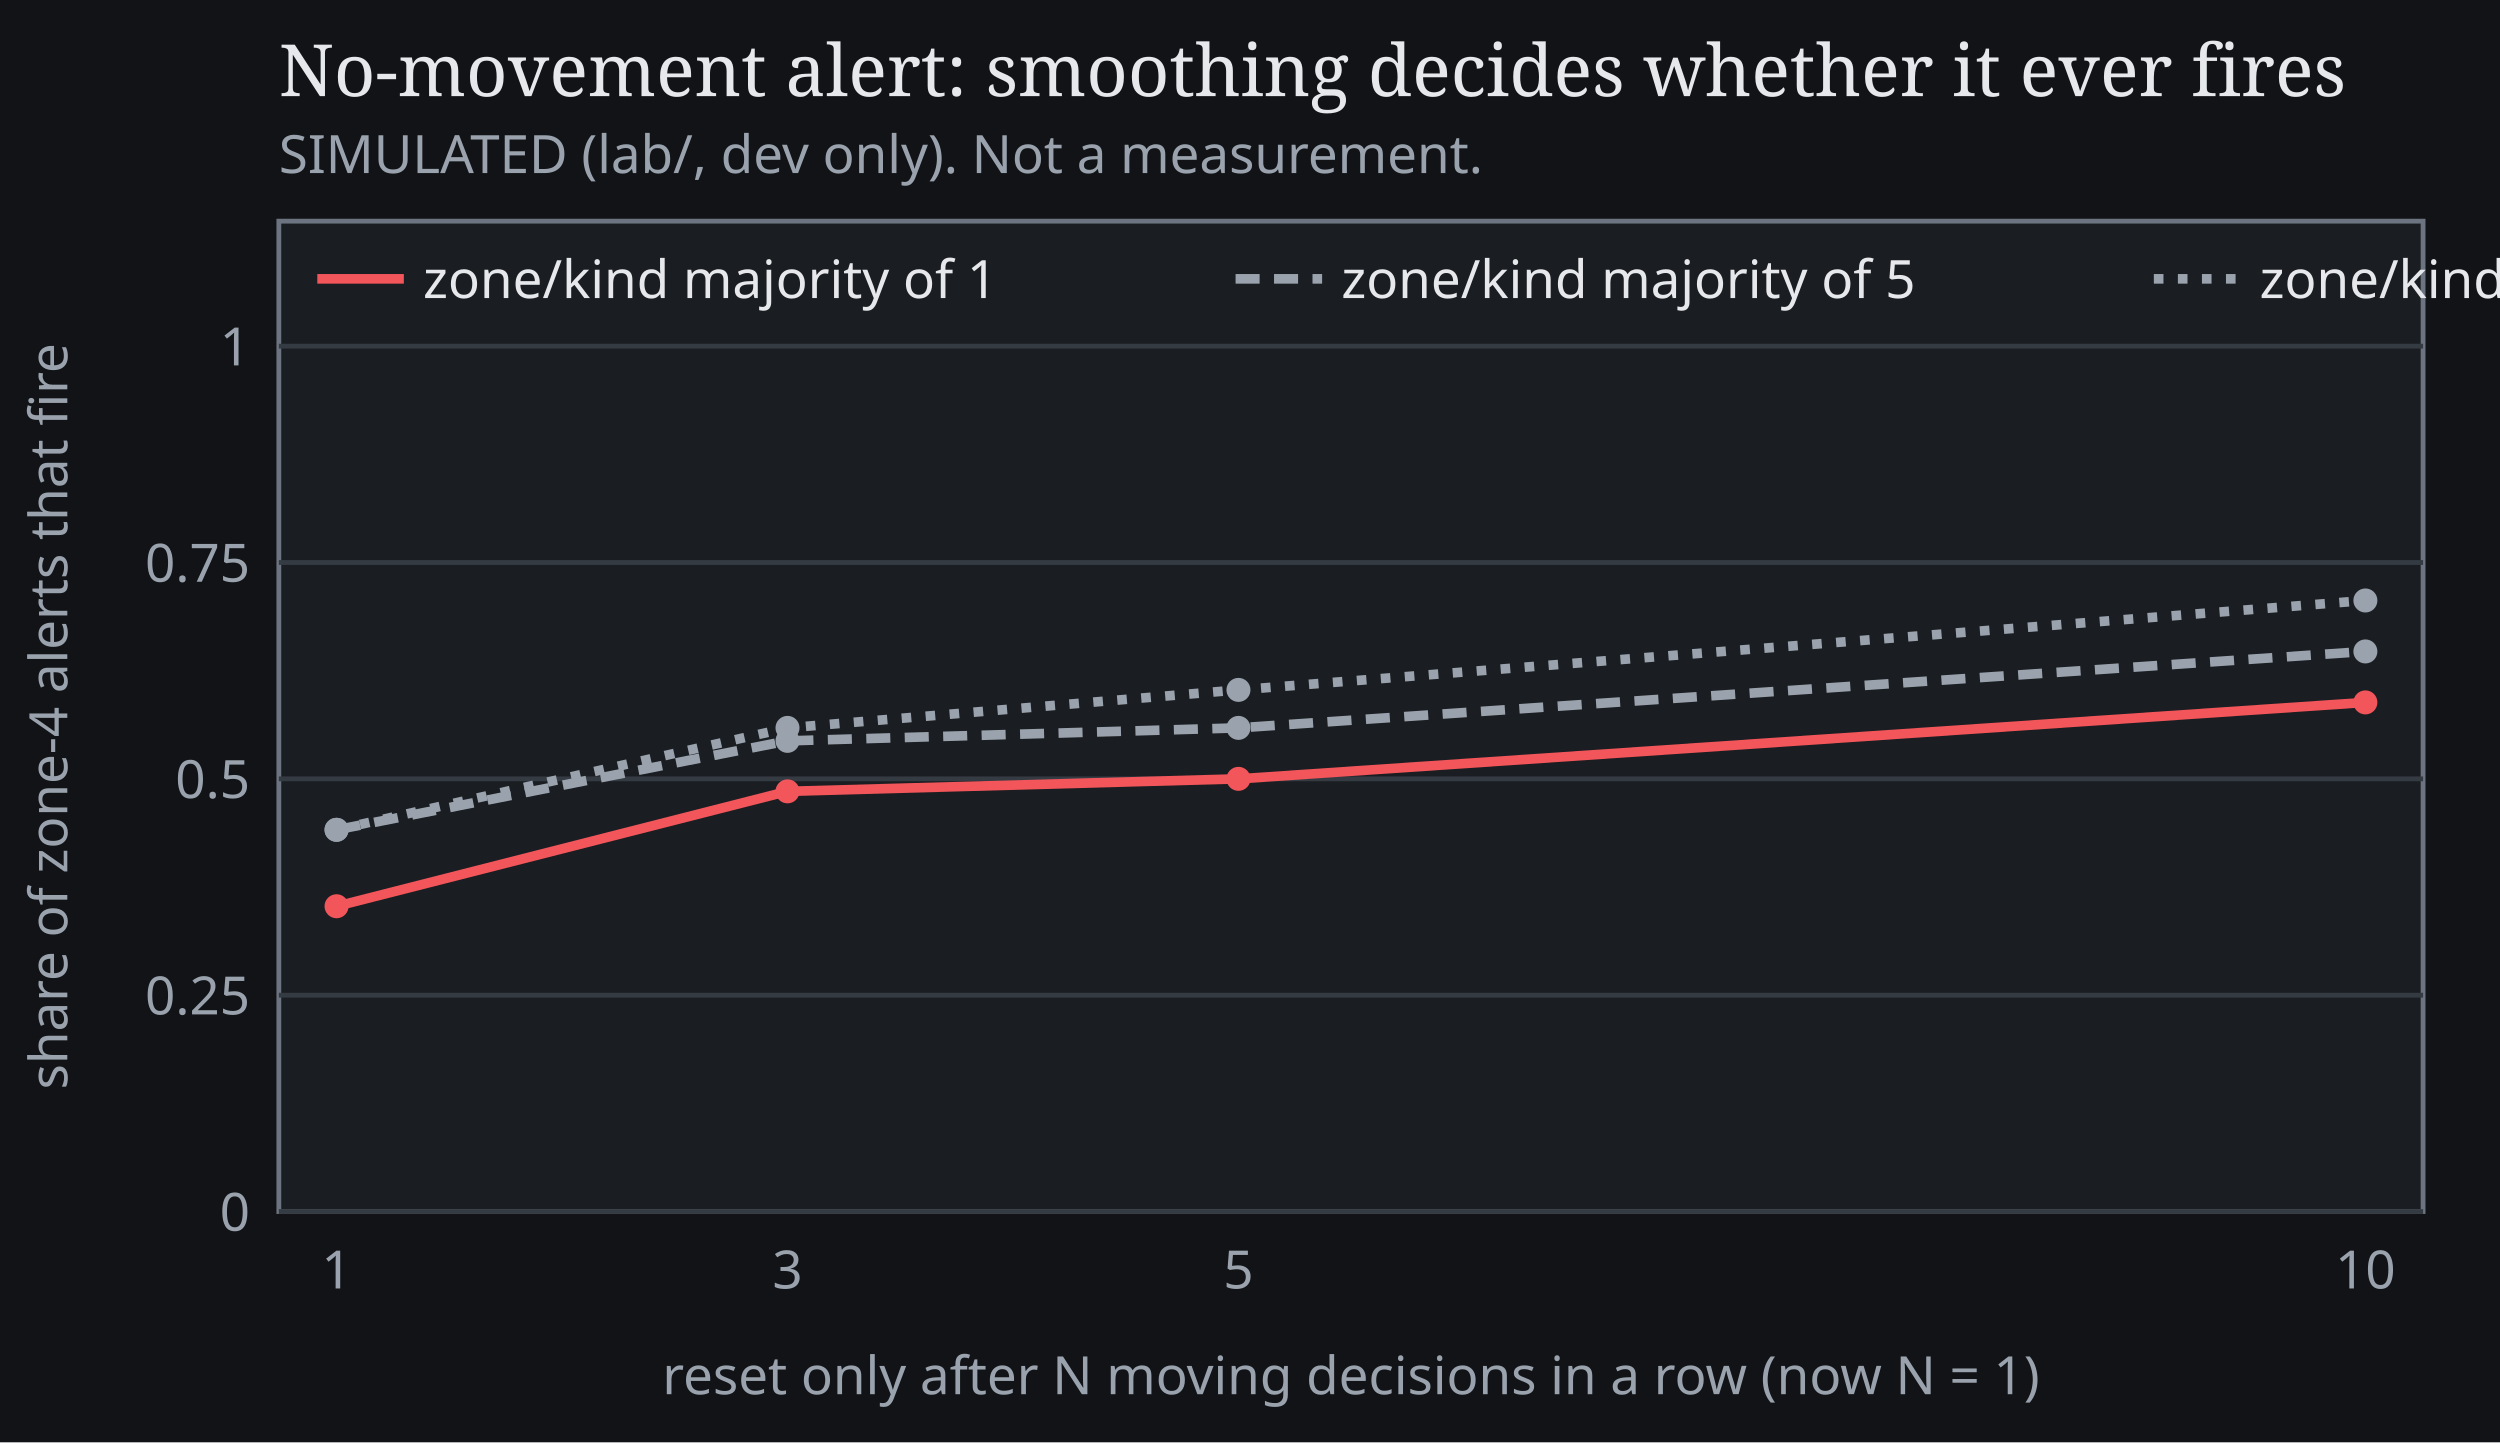
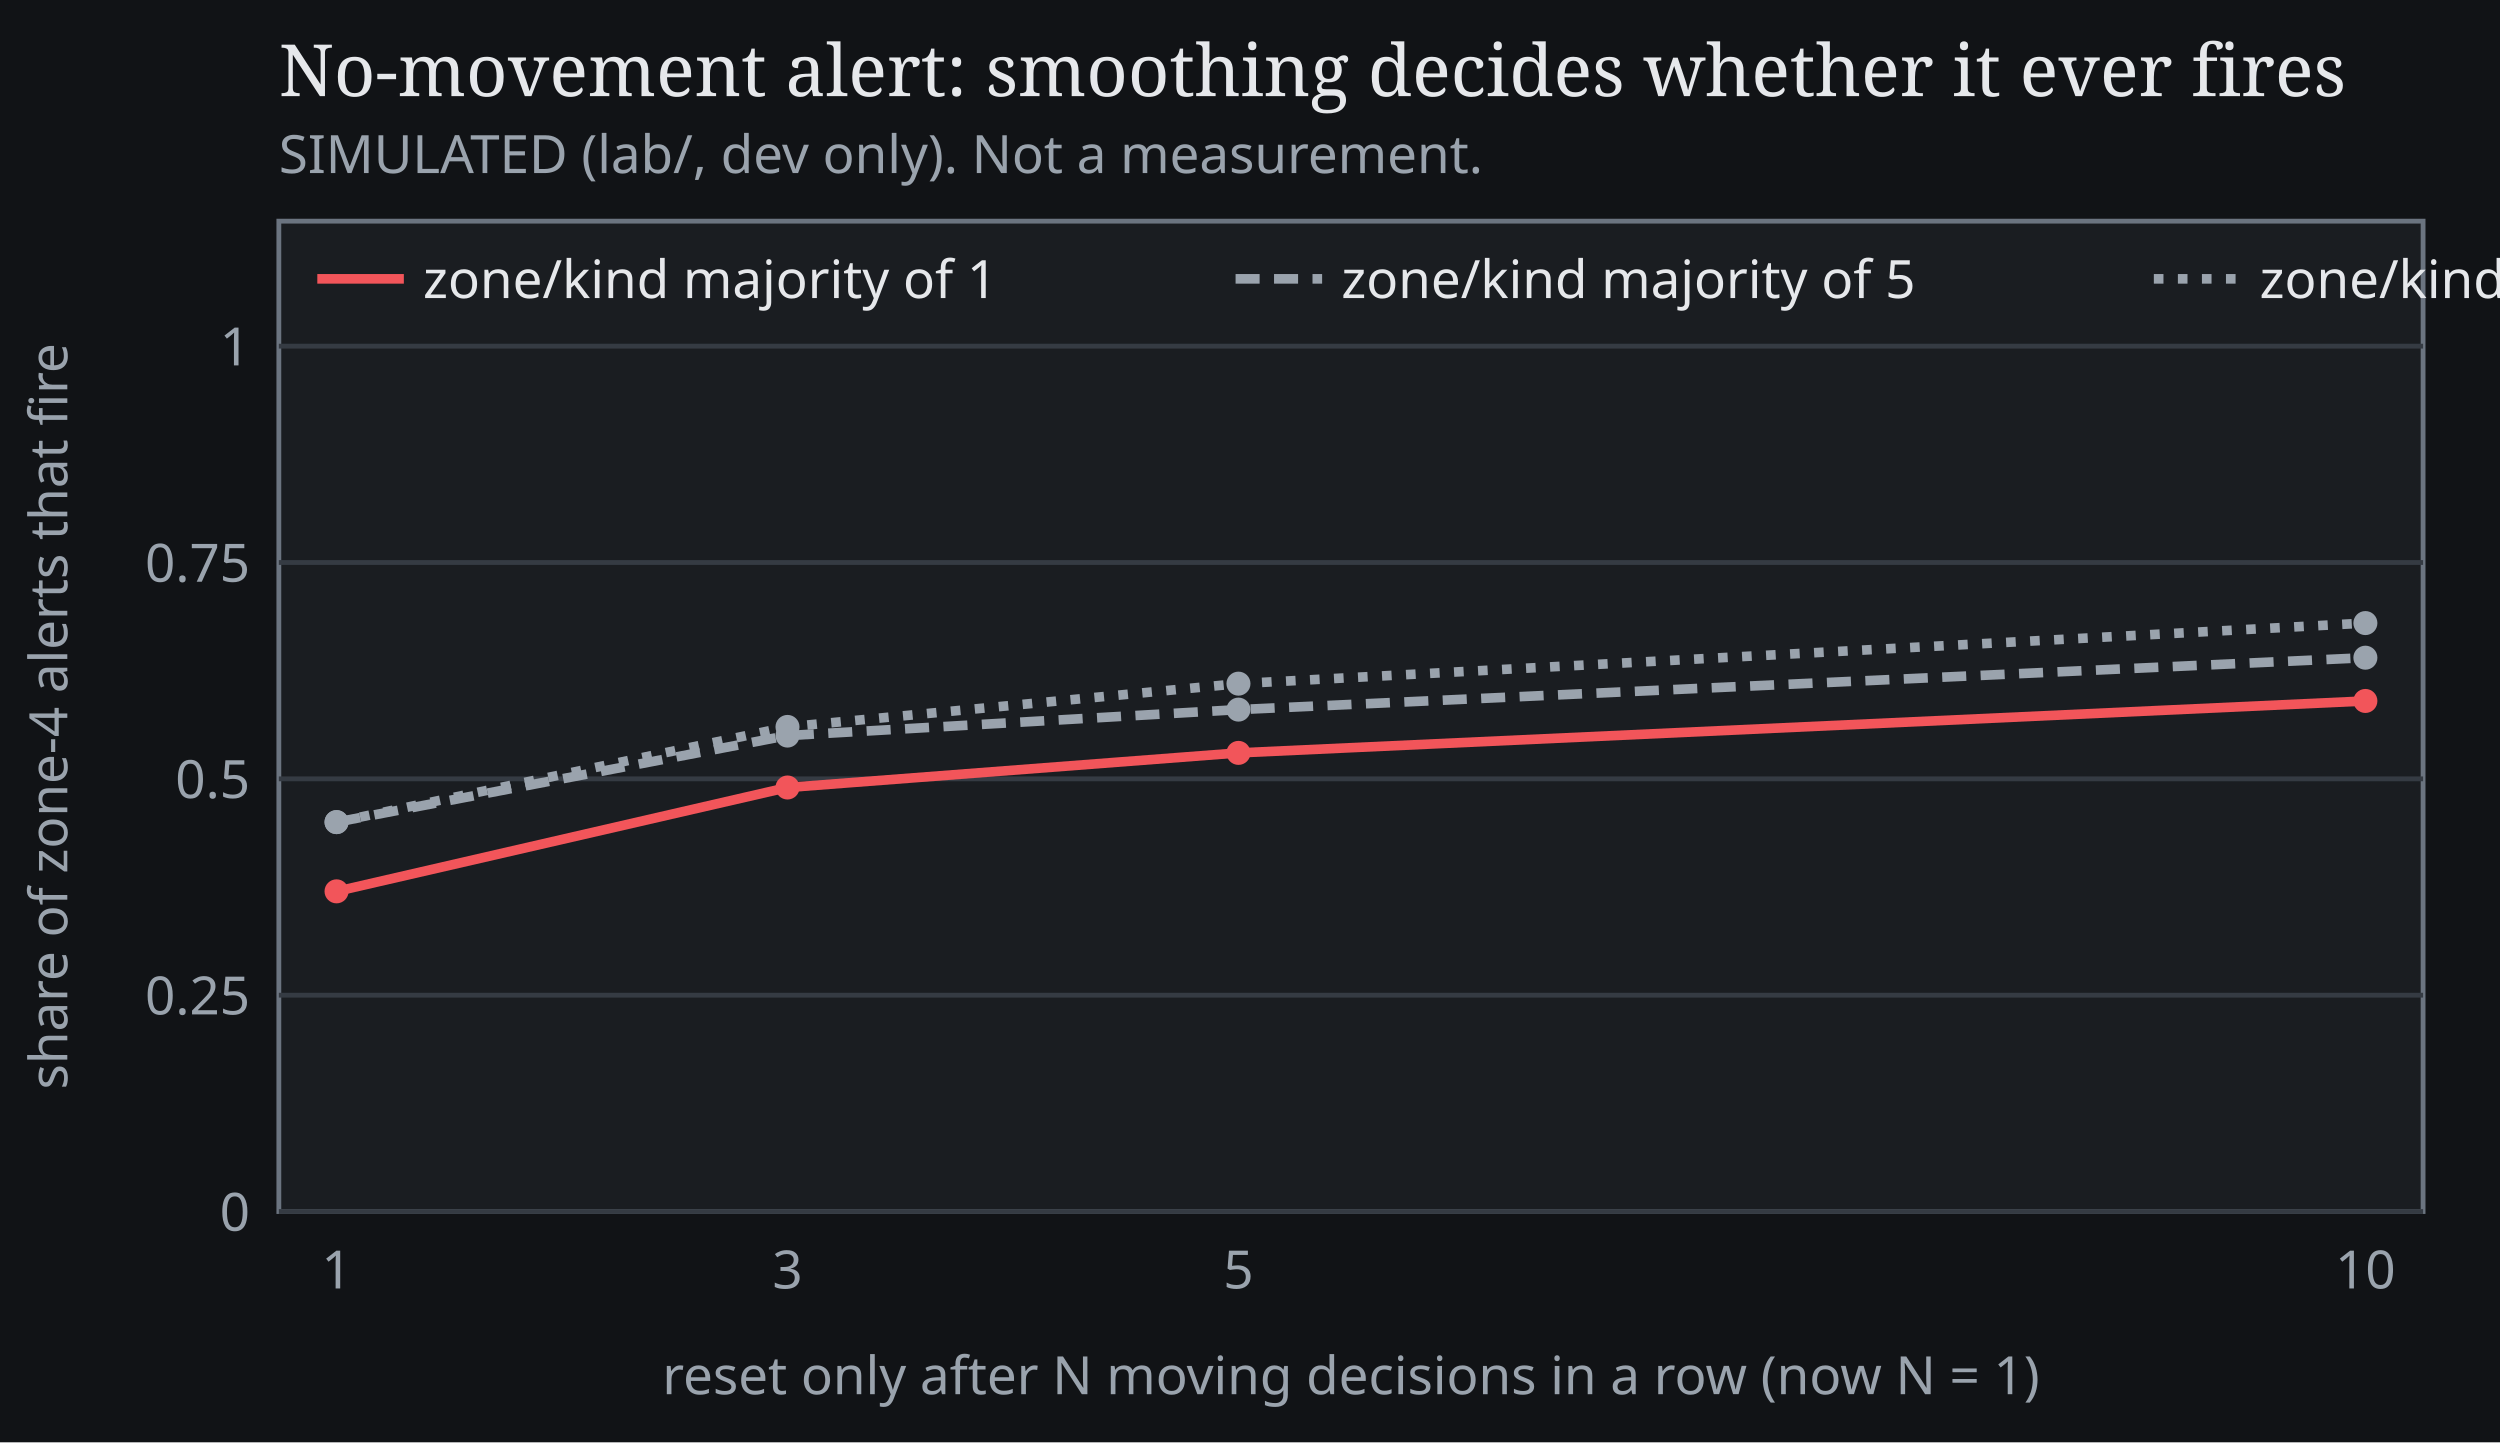
<svg xmlns="http://www.w3.org/2000/svg" width="520" height="300" viewBox="0 0 520 300" font-family="Hanken Grotesk, sans-serif" font-size="11" fill="#E6E8EB">
  <rect width="520" height="300" fill="#111316" />
  <rect x="58" y="46" width="446" height="206" fill="#1A1D21" stroke="#6B7480" />
  <text x="58" y="20" font-family="Newsreader, serif" font-size="15">No-movement alert: smoothing decides whether it ever fires</text>
  <text x="58" y="36" fill="#9AA3AD">SIMULATED (lab/, dev only). Not a measurement.</text>
  <text x="281" y="290" text-anchor="middle" fill="#9AA3AD">reset only after N moving decisions in a row (now N = 1)</text>
  <text transform="translate(14 149) rotate(-90)" text-anchor="middle" fill="#9AA3AD">share of zone-4 alerts that fire</text>
  <line x1="58" x2="504" y1="252.0" y2="252.0" stroke="#353B43" />
  <text x="52" y="256.0" text-anchor="end" fill="#9AA3AD">0</text>
  <line x1="58" x2="504" y1="207.0" y2="207.0" stroke="#353B43" />
  <text x="52" y="211.0" text-anchor="end" fill="#9AA3AD">0.25</text>
  <line x1="58" x2="504" y1="162.0" y2="162.0" stroke="#353B43" />
  <text x="52" y="166.0" text-anchor="end" fill="#9AA3AD">0.5</text>
  <line x1="58" x2="504" y1="117.0" y2="117.0" stroke="#353B43" />
  <text x="52" y="121.0" text-anchor="end" fill="#9AA3AD">0.75</text>
  <line x1="58" x2="504" y1="72.0" y2="72.0" stroke="#353B43" />
  <text x="52" y="76.0" text-anchor="end" fill="#9AA3AD">1</text>
  <text x="70.0" y="268" text-anchor="middle" fill="#9AA3AD">1</text>
  <text x="163.8" y="268" text-anchor="middle" fill="#9AA3AD">3</text>
  <text x="257.6" y="268" text-anchor="middle" fill="#9AA3AD">5</text>
  <text x="492.0" y="268" text-anchor="middle" fill="#9AA3AD">10</text>
-   <polyline fill="none" stroke="#F2555A" stroke-width="2" stroke-dasharray="" points="70.0,188.5 163.8,164.6 257.6,162.0 492.0,146.1" />
-   <circle cx="70.0" cy="188.5" r="2.5" fill="#F2555A" />
-   <circle cx="163.8" cy="164.6" r="2.5" fill="#F2555A" />
-   <circle cx="257.6" cy="162.0" r="2.5" fill="#F2555A" />
-   <circle cx="492.0" cy="146.1" r="2.5" fill="#F2555A" />
-   <polyline fill="none" stroke="#9AA3AD" stroke-width="2" stroke-dasharray="5 3" points="70.0,172.6 163.8,154.1 257.6,151.4 492.0,135.5" />
-   <circle cx="70.0" cy="172.6" r="2.5" fill="#9AA3AD" />
-   <circle cx="163.8" cy="154.1" r="2.5" fill="#9AA3AD" />
-   <circle cx="257.6" cy="151.4" r="2.5" fill="#9AA3AD" />
-   <circle cx="492.0" cy="135.5" r="2.5" fill="#9AA3AD" />
-   <polyline fill="none" stroke="#9AA3AD" stroke-width="2" stroke-dasharray="2 3" points="70.0,172.6 163.8,151.4 257.6,143.5 492.0,124.9" />
-   <circle cx="70.0" cy="172.6" r="2.5" fill="#9AA3AD" />
-   <circle cx="163.8" cy="151.4" r="2.5" fill="#9AA3AD" />
-   <circle cx="257.6" cy="143.5" r="2.5" fill="#9AA3AD" />
-   <circle cx="492.0" cy="124.9" r="2.5" fill="#9AA3AD" />
+   <polyline fill="none" stroke="#F2555A" stroke-width="2" stroke-dasharray="" points="70.0,185.4 163.8,163.8 257.6,156.6 492.0,145.8" />
+   <circle cx="70.0" cy="185.4" r="2.5" fill="#F2555A" />
+   <circle cx="163.8" cy="163.8" r="2.5" fill="#F2555A" />
+   <circle cx="257.6" cy="156.6" r="2.5" fill="#F2555A" />
+   <circle cx="492.0" cy="145.8" r="2.5" fill="#F2555A" />
+   <polyline fill="none" stroke="#9AA3AD" stroke-width="2" stroke-dasharray="5 3" points="70.0,171.0 163.8,153.0 257.6,147.6 492.0,136.8" />
+   <circle cx="70.0" cy="171.0" r="2.5" fill="#9AA3AD" />
+   <circle cx="163.8" cy="153.0" r="2.5" fill="#9AA3AD" />
+   <circle cx="257.6" cy="147.6" r="2.5" fill="#9AA3AD" />
+   <circle cx="492.0" cy="136.8" r="2.5" fill="#9AA3AD" />
+   <polyline fill="none" stroke="#9AA3AD" stroke-width="2" stroke-dasharray="2 3" points="70.0,171.0 163.8,151.2 257.6,142.2 492.0,129.6" />
+   <circle cx="70.0" cy="171.0" r="2.5" fill="#9AA3AD" />
+   <circle cx="163.8" cy="151.2" r="2.5" fill="#9AA3AD" />
+   <circle cx="257.6" cy="142.2" r="2.5" fill="#9AA3AD" />
+   <circle cx="492.0" cy="129.6" r="2.5" fill="#9AA3AD" />
  <line x1="66" x2="84" y1="58" y2="58" stroke="#F2555A" stroke-width="2" stroke-dasharray="" />
  <text x="88" y="62">zone/kind majority of 1</text>
  <line x1="257" x2="275" y1="58" y2="58" stroke="#9AA3AD" stroke-width="2" stroke-dasharray="5 3" />
  <text x="279" y="62">zone/kind majority of 5</text>
  <line x1="448" x2="466" y1="58" y2="58" stroke="#9AA3AD" stroke-width="2" stroke-dasharray="2 3" />
  <text x="470" y="62">zone/kind majority of 10</text>
</svg>
